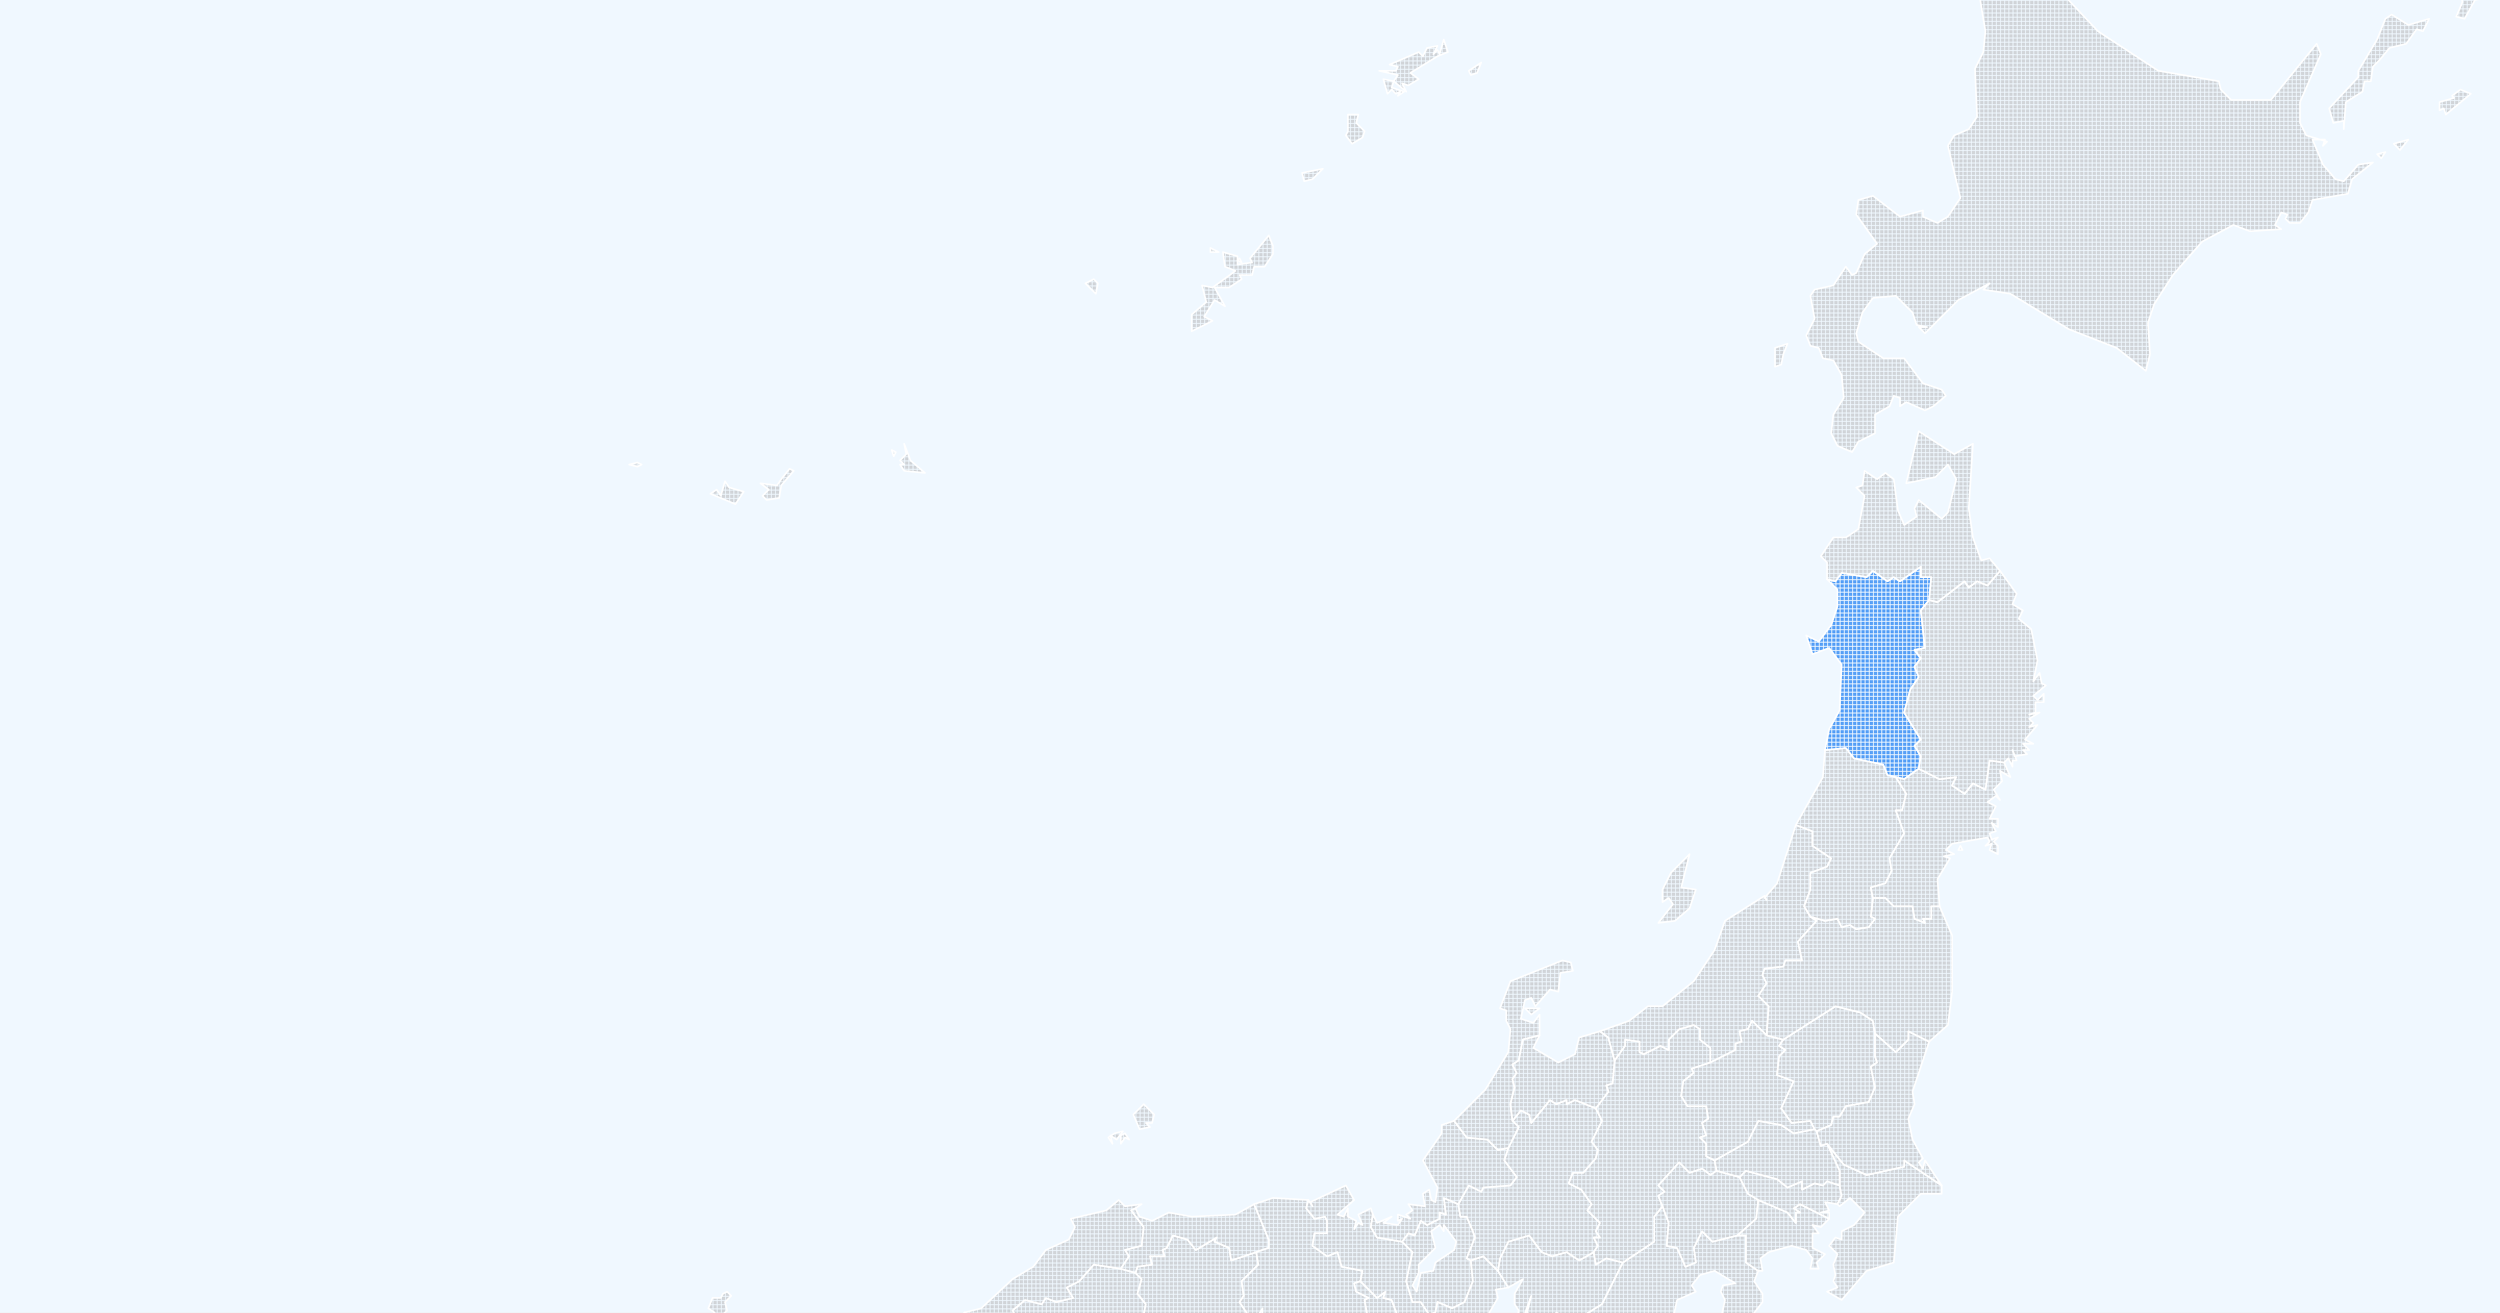
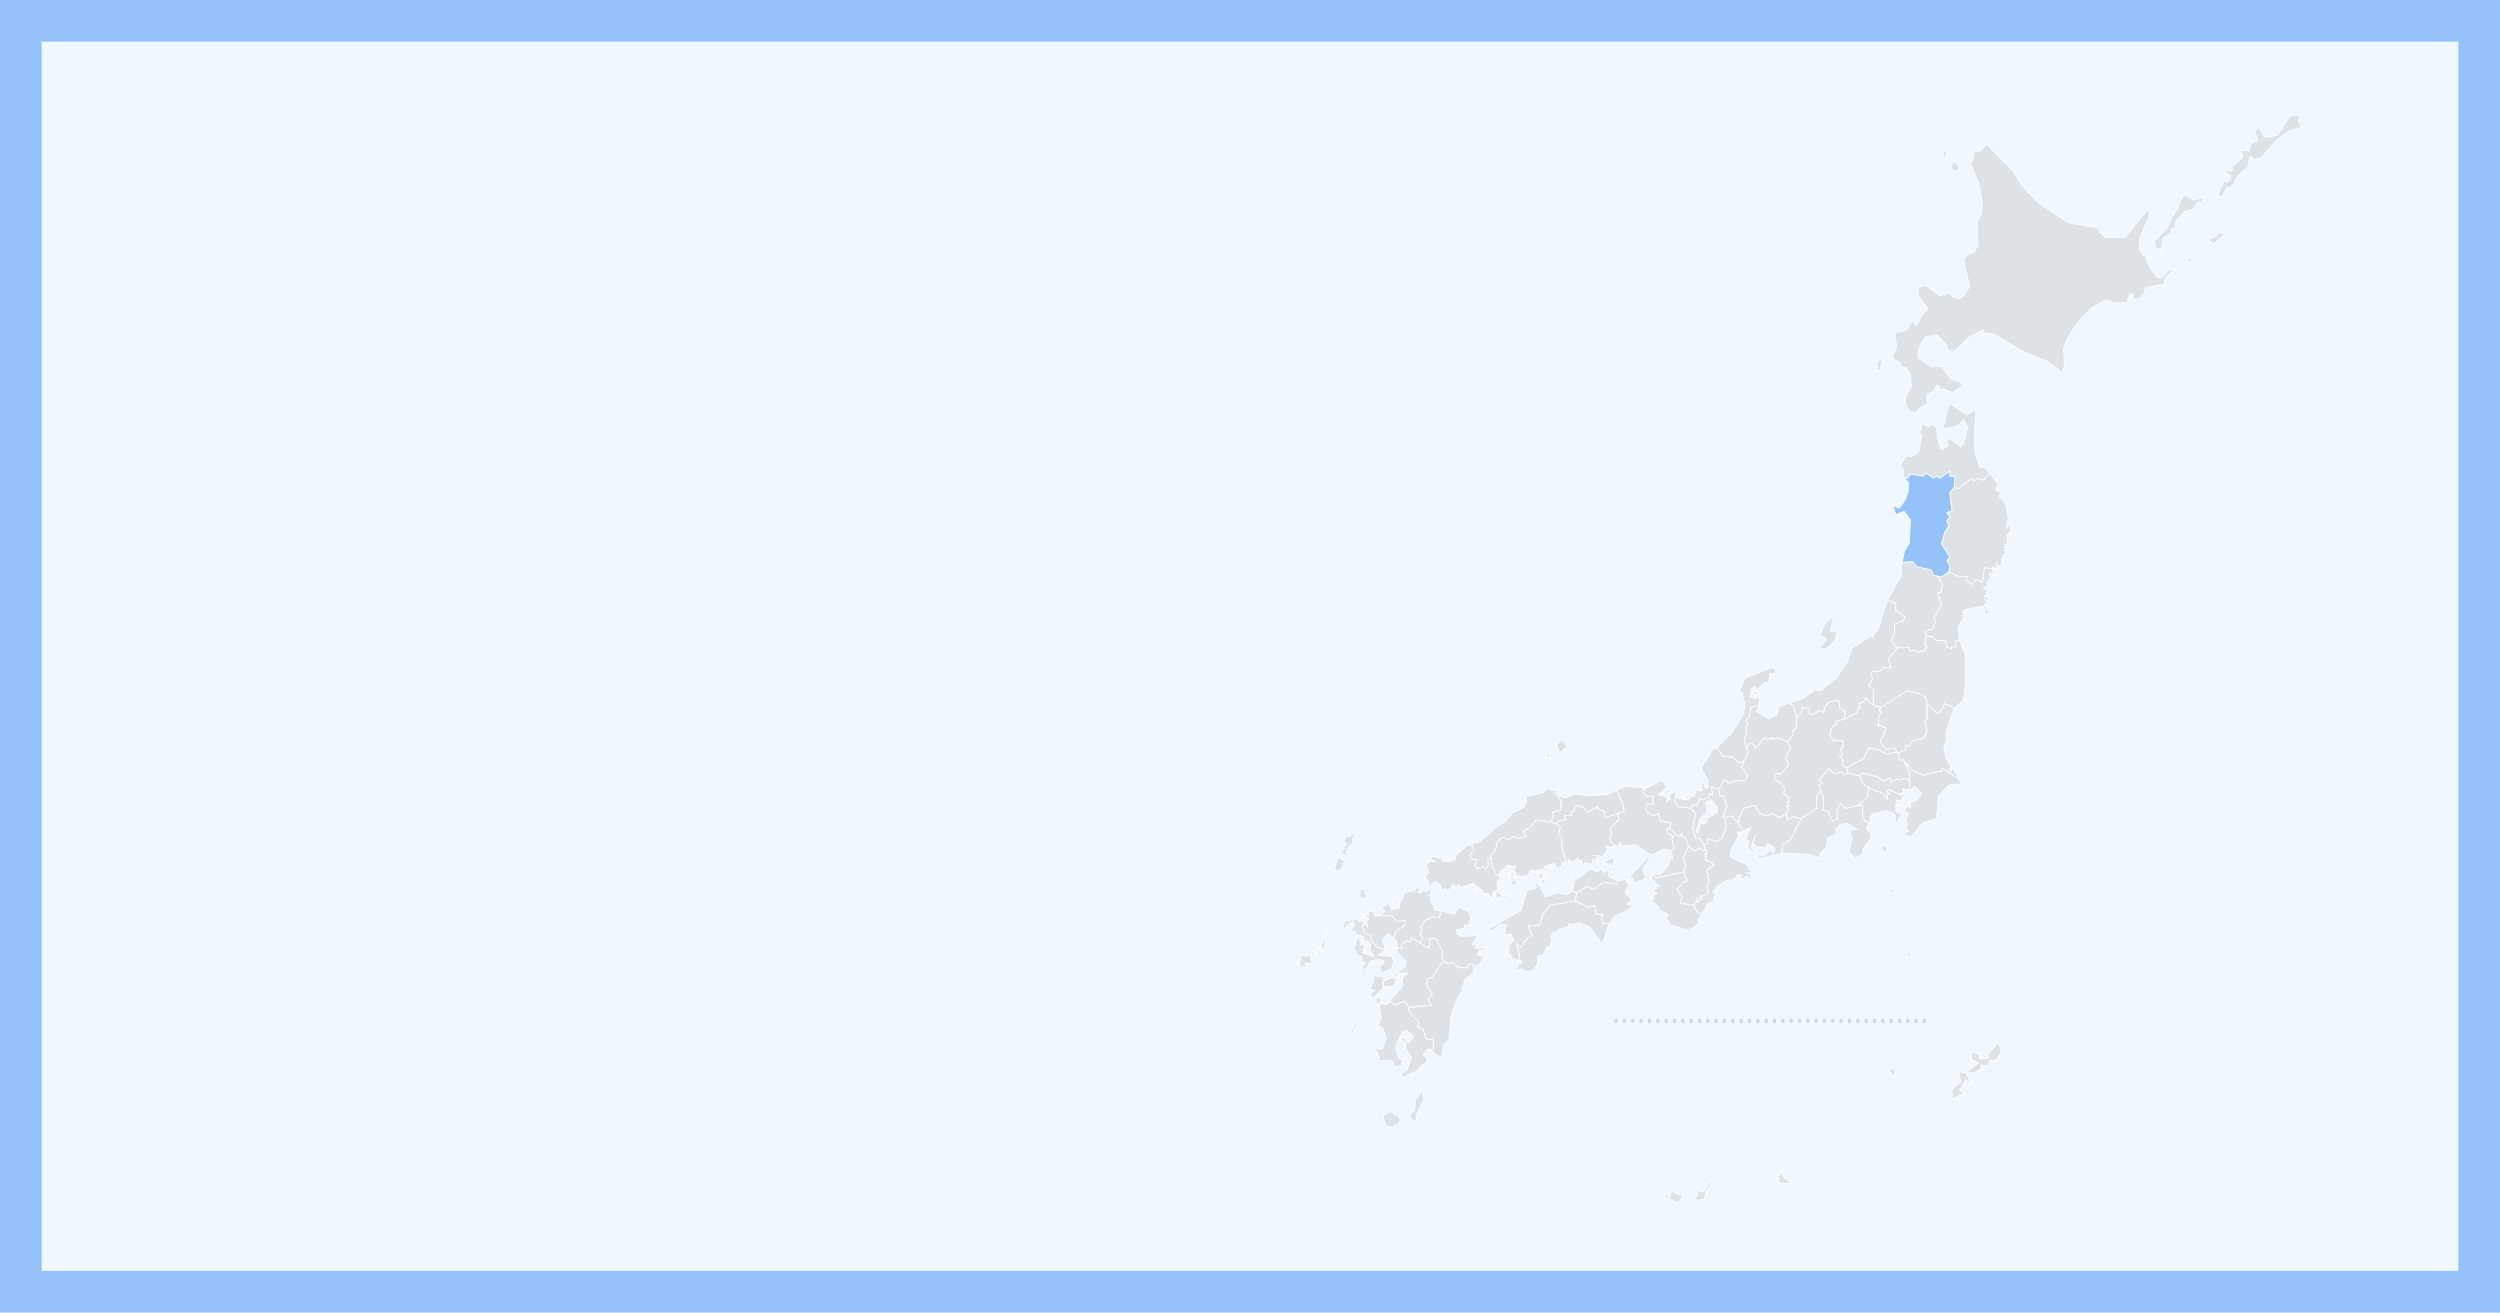
<svg xmlns="http://www.w3.org/2000/svg" viewBox="0 0 1200 630" width="1200" height="630">
  <rect width="1200" height="630" fill="#f0f8ff" />
  <defs>
    <pattern id="main" viewBox="0 0 5 5" x="0" y="0" width="5" height="5" patternUnits="userSpaceOnUse" patternTransform="scale(0.4)">
      <rect x="1" y="1" width="5" height="5" fill="rgba(56,141,245,0.8)" />
    </pattern>
  </defs>
  <defs>
    <pattern id="default" viewBox="0 0 5 5" x="0" y="0" width="5" height="5" patternUnits="userSpaceOnUse" patternTransform="scale(0.4)">
      <rect x="1" y="1" width="5" height="5" fill="rgba(202,205,209,0.8)" />
    </pattern>
  </defs>
-   <g transform="translate(250, -80) scale(1.0)">
+   <g transform="translate(600, 50) scale(0.5)">
    <g class="prefectures">
-       <g class="okinawa kyusyu-okinawa prefecture" data-code="47" stroke-linejoin="round" fill="url(#default)" fill-rule="nonzero" stroke="#ffffff" stroke-width="0.8" transform="translate(52, 193)">
+       <g class="okinawa kyusyu-okinawa prefecture" data-code="47" stroke-linejoin="round" fill="rgba(202,205,209,0.5)" fill-rule="nonzero" stroke="#ffffff" stroke-width="0.8" transform="translate(350, 900)  scale(1.2)">
        <polygon points="4 109 6 110 4 111 0 110" />
        <polygon points="48 121 55 123 51 129 39 124 42 122 44 125 46 118" />
        <polygon points="132 113 130 110 132 110 130 108 133 105 132 100 135 108 142 114" />
        <polygon points="225 23 224 28 219 23 223 21" />
        <polygon points="73 117 77 112 79 113 73 120 72 126 66 127 64 125 67 122 63 119 71 120" />
        <polygon points="287 20 291 17 286 15 285 8 292 10 292 14 299 13 298 11 307 0 309 5 309 9 305 15 300 15 299 19 293 19 294 21 288 25 281 25 286 34 281 31 276 39 280 41 270 46 270 38 277 32 275 24 280 25" />
        <polygon points="127 106 126 103 128 104" />
        <polygon points="279 8 279 6 283 8" />
        <polygon points="293 11 294 13 292 12" />
      </g>
-       <g class="kagoshima kyusyu kyusyu-okinawa prefecture" data-code="46" stroke-linejoin="round" fill="url(#default)" fill-rule="nonzero" stroke="#ffffff" stroke-width="0.8" transform="translate(96, 17)">
+       <g class="kagoshima kyusyu kyusyu-okinawa prefecture" data-code="46" stroke-linejoin="round" fill="rgba(202,205,209,0.5)" fill-rule="nonzero" stroke="#ffffff" stroke-width="0.8" transform="translate(96, 17)">
        <polygon points="23 949 26 951 23 952" />
        <polygon points="33 960 32 954 39 950 48 956 47 961 41 965 35 964" />
        <polygon points="64 953 64 958 59 959 58 952 62 949 63 939 70 929 71 938" />
        <polygon points="38 844 43 848 52 844 57 850 56 852 61 859 66 864 65 869 70 871 73 880 80 881 80 888 78 891 75 890 70 896 75 899 73 903 76 902 69 905 66 910 50 918 50 913 55 910 59 898 53 889 54 884 48 881 53 879 54 883 57 884 61 878 54 872 50 874 44 887 46 898 51 901 49 906 43 907 40 901 27 901 28 897 25 896 27 894 22 890 31 890 35 880 32 871 27 867 30 860 28 848 31 846 35 848" />
        <polygon points="31 837 34 836 33 838" />
        <polygon points="27 848 24 842 29 840 30 844" />
        <polygon points="4 868 6 865 7 867 2 875 0 874" />
-         <polygon points="12 864 9 861 14 861" />
-         <polygon points="284 149 280 150 279 146 289 144" />
-         <polygon points="301 126 301 118 306 118 305 122 309 126 308 129 303 132 300 128" />
-         <polygon points="363 98 360 99 359 97 365 93" />
-         <polygon points="344 90 331 98 335 101 330 104 327 103 329 107 323 102 325 99 316 97 324 97 325 95 321 94 335 88 337 90 339 86 344 85 342 89 344 87 345 89 347 82 349 88" />
-         <polygon points="324 108 322 106 320 108 318 101 323 102 322 105 328 107 325 109 326 107" />
-         <polygon points="355 12 352 16 352 13" />
-         <polygon points="361 1 363 0 365 4" />
      </g>
-       <g class="miyazaki kyusyu kyusyu-okinawa prefecture" data-code="45" stroke-linejoin="round" fill="url(#default)" fill-rule="nonzero" stroke="#ffffff" stroke-width="0.8" transform="translate(152, 824)">
+       <g class="miyazaki kyusyu kyusyu-okinawa prefecture" data-code="45" stroke-linejoin="round" fill="rgba(202,205,209,0.5)" fill-rule="nonzero" stroke="#ffffff" stroke-width="0.8" transform="translate(152, 824)">
        <polygon points="36 0 38 1 43 0 48 5 56 5 59 1 63 2 63 7 65 7 54 17 53 21 56 22 52 23 51 25 53 26 47 34 41 51 39 74 34 79 32 91 27 89 22 84 24 81 24 74 17 73 14 64 9 62 10 57 5 52 0 45 1 43 22 41 19 35 23 30 18 23 18 16 23 14 32 0" />
      </g>
-       <g class="oita kyusyu kyusyu-okinawa prefecture" data-code="44" stroke-linejoin="round" fill="url(#default)" fill-rule="nonzero" stroke="#ffffff" stroke-width="0.8" transform="translate(163, 771)">
+       <g class="oita kyusyu kyusyu-okinawa prefecture" data-code="44" stroke-linejoin="round" fill="rgba(202,205,209,0.5)" fill-rule="nonzero" stroke="#ffffff" stroke-width="0.8" transform="translate(163, 771)">
        <polygon points="0 34 3 29 0 26 2 24 1 19 5 13 12 9 19 10 20 3 33 7 38 0 47 4 49 10 46 18 43 17 43 20 35 22 36 26 40 28 56 27 50 36 56 36 53 38 56 40 61 38 62 41 57 41 55 45 65 49 59 49 61 51 57 54 60 55 54 56 54 60 52 60 52 55 48 54 45 58 37 58 32 53 27 54 25 53 21 49 22 43 15 30 9 30 10 36 8 39" />
      </g>
-       <g class="kumamoto kyusyu kyusyu-okinawa prefecture" data-code="43" stroke-linejoin="round" fill="url(#default)" fill-rule="nonzero" stroke="#ffffff" stroke-width="0.8" transform="translate(115, 800)">
+       <g class="kumamoto kyusyu kyusyu-okinawa prefecture" data-code="43" stroke-linejoin="round" fill="rgba(202,205,209,0.5)" fill-rule="nonzero" stroke="#ffffff" stroke-width="0.8" transform="translate(115, 800)">
        <path d="M8,37 L13,38 L13,48 L5,57 L1,58 L1,52 L5,51 L0,50 L4,40 L3,37 L8,37 Z M20,47 L14,47 L12,43 L19,39 L26,39 L23,47 L20,47 Z M24,34 L26,34 L26,38 L23,38 L24,34 Z M38,67 L33,61 L24,65 L19,61 L32,46 L30,40 L32,41 L31,39 L37,34 L26,34 L34,28 L35,23 L27,15 L26,10 L31,10 L30,7 L35,3 L39,4 L40,0 L48,5 L56,10 L58,7 L57,1 L63,1 L70,14 L69,20 L73,24 L69,24 L60,38 L55,40 L55,47 L60,54 L56,59 L59,65 L38,67 Z" />
      </g>
-       <g class="nagasaki kyusyu kyusyu-okinawa prefecture" data-code="42" stroke-linejoin="round" fill="url(#default)" fill-rule="nonzero" stroke="#ffffff" stroke-width="0.8" transform="translate(44, 700)">
+       <g class="nagasaki kyusyu kyusyu-okinawa prefecture" data-code="42" stroke-linejoin="round" fill="rgba(202,205,209,0.5)" fill-rule="nonzero" stroke="#ffffff" stroke-width="0.8" transform="translate(44, 700)">
        <path d="M53,1 L55,0 L57,2 L54,5 L55,9 L49,15 L48,19 L51,18 L49,22 L51,21 L48,25 L48,20 L46,22 L46,19 L45,22 L42,20 L44,20 L45,15 L47,15 L45,14 L49,10 L46,8 L48,3 L52,3 L53,1 Z M46,29 L43,35 L37,36 L40,22 L41,24 L45,25 L44,22 L45,26 L48,25 L46,29 Z M67,59 L68,61 L64,63 L60,59 L62,59 L61,56 L64,53 L67,55 L66,57 L68,58 L67,59 Z M28,110 L25,115 L26,110 L23,107 L26,106 L26,102 L28,102 L30,94 L28,105 L33,106 L30,108 L28,106 L28,110 Z M24,112 L21,111 L21,109 L23,111 L22,108 L24,112 Z M19,113 L20,110 L19,116 L16,111 L19,113 Z M6,118 L9,117 L10,119 L12,115 L16,125 L9,124 L9,129 L0,126 L1,124 L3,126 L4,125 L2,125 L5,122 L4,116 L6,118 Z M65,80 L62,81 L64,78 L65,80 Z M67,82 L70,84 L67,86 L67,82 Z M29,88 L31,85 L33,87 L29,88 Z M54,76 L51,77 L55,74 L54,76 Z M66,86 L64,89 L66,96 L73,98 L72,102 L78,109 L86,112 L79,117 L92,118 L94,123 L92,130 L82,134 L80,128 L85,124 L84,122 L79,121 L71,123 L68,129 L60,134 L64,129 L63,126 L65,127 L67,123 L64,125 L63,118 L59,117 L56,111 L59,100 L63,104 L62,108 L63,106 L66,108 L64,115 L75,118 L71,112 L72,107 L69,103 L66,105 L65,99 L62,99 L62,97 L58,100 L60,98 L57,96 L57,93 L57,95 L53,93 L57,87 L54,86 L55,83 L60,82 L60,85 L65,84 L66,86 Z M49,88 L48,92 L42,94 L47,91 L45,89 L48,84 L52,84 L54,81 L55,84 L49,88 Z M15,115 L15,113 L18,116 L15,118 L15,115 Z M64,101 L63,104 L62,101 L64,98 L64,101 Z" />
      </g>
-       <g class="saga kyusyu kyusyu-okinawa prefecture" data-code="41" stroke-linejoin="round" fill="url(#default)" fill-rule="nonzero" stroke="#ffffff" stroke-width="0.8" transform="translate(108, 773)">
+       <g class="saga kyusyu kyusyu-okinawa prefecture" data-code="41" stroke-linejoin="round" fill="rgba(202,205,209,0.5)" fill-rule="nonzero" stroke="#ffffff" stroke-width="0.8" transform="translate(108, 773)">
        <polygon points="15 6 28 6 34 12 41 10 40 16 32 21 30 28 25 23 19 29 22 39 14 36 8 29 9 25 2 23 0 16 2 13 5 17 4 13 6 9 2 6 3 4 6 6 6 0 7 2 11 2 12 7" />
      </g>
-       <g class="fukuoka kyusyu kyusyu-okinawa prefecture" data-code="40" stroke-linejoin="round" fill="url(#default)" fill-rule="nonzero" stroke="#ffffff" stroke-width="0.8" transform="translate(123, 752)">
+       <g class="fukuoka kyusyu kyusyu-okinawa prefecture" data-code="40" stroke-linejoin="round" fill="rgba(202,205,209,0.5)" fill-rule="nonzero" stroke="#ffffff" stroke-width="0.8" transform="translate(123, 752)">
        <polygon points="40 53 32 48 31 52 27 51 22 55 23 58 18 58 18 52 15 49 17 42 25 37 26 31 19 33 13 27 0 27 7 23 3 20 10 15 13 21 20 20 21 15 17 17 14 14 19 15 23 12 25 5 35 3 36 0 42 1 38 5 41 5 43 2 46 4 53 0 49 8 52 10 50 11 55 22 60 22 59 29 52 28 45 32 41 38 42 43 40 45 43 48" />
      </g>
-       <g class="kochi shikoku prefecture" data-code="39" stroke-linejoin="round" fill="url(#default)" fill-rule="nonzero" stroke="#ffffff" stroke-width="0.8" transform="translate(251, 765)">
+       <g class="kochi shikoku prefecture" data-code="39" stroke-linejoin="round" fill="rgba(202,205,209,0.5)" fill-rule="nonzero" stroke="#ffffff" stroke-width="0.8" transform="translate(251, 765)">
        <path d="M61,0 L74,6 L80,4 L81,12 L88,13 L86,17 L88,21 L94,22 L87,41 L75,25 L65,21 L55,23 L55,21 L56,24 L44,28 L50,28 L44,29 L42,32 L41,29 L38,33 L39,38 L37,44 L34,44 L30,52 L25,53 L25,61 L22,64 L25,70 L21,66 L14,68 L9,65 L5,67 L6,61 L10,60 L9,57 L6,57 L8,54 L5,41 L9,44 L15,36 L20,33 L16,24 L27,23 L30,13 L37,4 L61,0 Z M1,69 L0,70 L0,67 L1,69 Z" />
      </g>
-       <g class="ehime sikoku prefecture" data-code="38" stroke-linejoin="round" fill="url(#default)" fill-rule="nonzero" stroke="#ffffff" stroke-width="0.8" transform="translate(225, 737)">
+       <g class="ehime sikoku prefecture" data-code="38" stroke-linejoin="round" fill="rgba(202,205,209,0.5)" fill-rule="nonzero" stroke="#ffffff" stroke-width="0.8" transform="translate(225, 737)">
        <path d="M34,21 L31,20 L35,17 L34,21 Z M55,6 L51,6 L55,0 L57,3 L55,6 Z M60,5 L61,5 L60,7 L57,6 L60,5 Z M58,10 L54,12 L55,7 L60,8 L58,10 Z M32,85 L25,83 L25,86 L23,86 L24,81 L27,82 L21,76 L24,76 L22,72 L25,72 L22,71 L23,69 L20,67 L24,70 L28,66 L28,63 L24,63 L27,60 L19,60 L21,57 L19,56 L22,51 L16,50 L8,56 L0,57 L35,37 L41,18 L50,15 L48,11 L51,10 L59,24 L70,20 L80,22 L84,18 L89,20 L87,28 L63,32 L56,41 L53,51 L42,52 L46,61 L41,64 L35,72 L31,69 L34,82 L32,85 Z" />
      </g>
-       <g class="kagawa shikoku prefecture" data-code="37" stroke-linejoin="round" fill="url(#default)" fill-rule="nonzero" stroke="#ffffff" stroke-width="0.8" transform="translate(308, 724)">
+       <g class="kagawa shikoku prefecture" data-code="37" stroke-linejoin="round" fill="rgba(202,205,209,0.5)" fill-rule="nonzero" stroke="#ffffff" stroke-width="0.8" transform="translate(308, 724)">
        <path d="M6,33 L1,31 L4,21 L0,17 L6,20 L19,10 L26,13 L30,9 L31,14 L34,11 L37,14 L36,17 L45,22 L44,25 L31,23 L22,30 L15,27 L6,33 Z M27,5 L25,4 L29,4 L27,5 Z M40,0 L42,0 L40,8 L38,7 L38,5 L35,9 L35,5 L31,3 L40,0 Z" />
      </g>
-       <g class="tokushima shikoku prefecture" data-code="36" stroke-linejoin="round" fill="url(#default)" fill-rule="nonzero" stroke="#ffffff" stroke-width="0.8" transform="translate(312, 744)">
+       <g class="tokushima shikoku prefecture" data-code="36" stroke-linejoin="round" fill="rgba(202,205,209,0.5)" fill-rule="nonzero" stroke="#ffffff" stroke-width="0.8" transform="translate(312, 744)">
        <path d="M50,2 L52,0 L51,4 L50,2 Z M41,2 L49,0 L49,3 L52,4 L48,13 L55,20 L50,24 L57,26 L38,36 L33,43 L27,42 L25,38 L27,34 L20,33 L19,25 L13,27 L0,21 L2,13 L11,7 L18,10 L27,3 L40,5 L41,2 Z" />
      </g>
-       <g class="yamaguchi chugoku prefecture" data-code="35" stroke-linejoin="round" fill="url(#default)" fill-rule="nonzero" stroke="#ffffff" stroke-width="0.8" transform="translate(168, 710)">
+       <g class="yamaguchi chugoku prefecture" data-code="35" stroke-linejoin="round" fill="rgba(202,205,209,0.5)" fill-rule="nonzero" stroke="#ffffff" stroke-width="0.8" transform="translate(168, 710)">
        <path d="M45,0 L47,6 L43,11 L45,15 L50,15 L48,20 L50,24 L56,22 L58,24 L61,20 L60,16 L64,14 L64,21 L66,23 L67,29 L72,31 L72,36 L69,36 L70,44 L65,46 L65,54 L61,48 L57,48 L52,42 L47,44 L50,41 L46,38 L35,42 L32,39 L30,42 L29,40 L27,42 L27,38 L25,43 L21,45 L19,43 L16,45 L15,40 L9,36 L3,43 L3,36 L0,32 L4,27 L1,21 L4,17 L10,17 L5,15 L7,12 L16,14 L17,17 L24,17 L30,15 L29,12 L41,1 L43,2 L45,0 Z M64,54 L59,56 L62,52 L64,54 Z M75,50 L83,48 L78,50 L77,53 L73,50 L69,53 L67,48 L70,46 L75,50 Z M18,15 L18,13 L22,14 L18,15 Z M51,46 L48,46 L51,43 L51,46 Z" />
      </g>
-       <g class="hiroshima chugoku prefecture" data-code="34" stroke-linejoin="round" fill="url(#default)" fill-rule="nonzero" stroke="#ffffff" stroke-width="0.8" transform="translate(230, 687)">
+       <g class="hiroshima chugoku prefecture" data-code="34" stroke-linejoin="round" fill="rgba(202,205,209,0.5)" fill-rule="nonzero" stroke="#ffffff" stroke-width="0.8" transform="translate(230, 687)">
        <path d="M73,40 L72,42 L69,40 L72,43 L70,42 L68,47 L63,45 L63,42 L54,44 L51,48 L39,49 L37,53 L30,55 L28,53 L25,56 L26,53 L23,47 L25,45 L17,44 L9,51 L10,54 L5,52 L4,46 L2,44 L2,37 L0,35 L5,30 L7,24 L6,22 L12,17 L20,19 L22,16 L27,18 L35,16 L32,11 L38,8 L45,0 L58,2 L65,4 L68,7 L66,14 L70,19 L69,24 L73,40 Z M45,53 L43,56 L41,53 L46,51 L45,53 Z M21,54 L20,50 L23,51 L22,59 L19,59 L21,56 L17,51 L21,54 Z M15,48 L16,50 L12,52 L15,48 Z M35,57 L33,56 L36,56 L35,57 Z M24,58 L26,58 L25,61 L28,61 L26,63 L20,62 L23,56 L26,56 L24,58 Z M59,49 L59,52 L56,49 L59,49 Z M57,50 L53,52 L54,50 L57,50 Z M60,44 L62,45 L59,47 L60,44 Z" />
      </g>
-       <g class="okayama chugoku prefecture" data-code="33" stroke-linejoin="round" fill="url(#default)" fill-rule="nonzero" stroke="#ffffff" stroke-width="0.8" transform="translate(295, 673)">
+       <g class="okayama chugoku prefecture" data-code="33" stroke-linejoin="round" fill="rgba(202,205,209,0.5)" fill-rule="nonzero" stroke="#ffffff" stroke-width="0.8" transform="translate(295, 673)">
        <polygon points="58 8 59 14 51 22 52 29 50 32 54 38 53 41 46 39 49 42 43 49 34 48 39 49 36 53 34 52 33 57 27 55 25 58 23 52 23 55 19 51 15 55 10 52 12 56 8 54 4 38 5 33 1 28 3 21 0 18 1 15 8 14 7 10 14 10 13 7 15 6 18 0 25 2 29 7 39 1 38 3 45 6 46 12" />
      </g>
-       <g class="shimane chugoku prefecture" data-code="32" stroke-linejoin="round" fill="url(#default)" fill-rule="nonzero" stroke="#ffffff" stroke-width="0.8" transform="translate(211, 610)">
+       <g class="shimane chugoku prefecture" data-code="32" stroke-linejoin="round" fill="rgba(202,205,209,0.5)" fill-rule="nonzero" stroke="#ffffff" stroke-width="0.8" transform="translate(211, 610)">
        <path d="M74,14 L78,13 L75,17 L72,15 L73,19 L71,16 L74,14 Z M79,16 L77,19 L77,15 L79,14 L81,17 L79,16 Z M83,5 L88,0 L93,5 L92,9 L89,9 L91,11 L86,12 L83,5 Z M2,100 L10,98 L25,84 L35,78 L41,70 L52,65 L55,59 L53,55 L70,51 L76,46 L79,49 L87,48 L84,50 L82,51 L88,59 L87,68 L79,70 L81,73 L77,79 L64,77 L57,85 L51,88 L54,93 L46,95 L41,93 L39,96 L31,94 L25,99 L26,101 L24,107 L19,112 L21,114 L17,116 L18,120 L15,124 L13,122 L7,124 L5,120 L7,115 L2,115 L0,111 L4,106 L2,100 Z" />
      </g>
-       <g class="tottori chugoku prefecture" data-code="31" stroke-linejoin="round" fill="url(#default)" fill-rule="nonzero" stroke="#ffffff" stroke-width="0.8" transform="translate(288, 658)">
+       <g class="tottori chugoku prefecture" data-code="31" stroke-linejoin="round" fill="rgba(202,205,209,0.5)" fill-rule="nonzero" stroke="#ffffff" stroke-width="0.8" transform="translate(288, 658)">
        <polygon points="7 33 0 31 4 25 2 22 10 20 11 11 5 3 7 2 9 6 15 8 23 4 34 6 55 5 64 0 71 17 71 21 65 23 53 27 52 21 45 18 46 16 36 22 32 17 25 15 22 21 20 22 21 25 14 25 15 29 8 30" />
      </g>
-       <g class="wakayama kinki prefecture" data-code="30" stroke-linejoin="round" fill="url(#default)" fill-rule="nonzero" stroke="#ffffff" stroke-width="0.8" transform="translate(385, 737)">
+       <g class="wakayama kinki prefecture" data-code="30" stroke-linejoin="round" fill="rgba(202,205,209,0.5)" fill-rule="nonzero" stroke="#ffffff" stroke-width="0.8" transform="translate(385, 737)">
        <path d="M41,32 L44,38 L49,41 L45,46 L46,50 L38,55 L37,59 L35,59 L36,56 L19,51 L14,44 L17,41 L9,37 L4,30 L0,30 L3,25 L0,24 L6,21 L1,18 L5,16 L4,14 L8,14 L0,6 L2,3 L5,6 L31,0 L35,9 L31,10 L25,17 L30,24 L28,30 L41,32 Z M49,23 L49,26 L44,29 L44,26 L49,23 Z" />
      </g>
-       <g class="nara kinki prefecture" data-code="29" stroke-linejoin="round" fill="url(#default)" fill-rule="nonzero" stroke="#ffffff" stroke-width="0.8" transform="translate(410, 712)">
+       <g class="nara kinki prefecture" data-code="29" stroke-linejoin="round" fill="rgba(202,205,209,0.5)" fill-rule="nonzero" stroke="#ffffff" stroke-width="0.8" transform="translate(410, 712)">
        <polygon points="24 48 19 51 19 54 17 54 17 57 16 57 3 55 5 49 0 42 6 35 10 34 6 25 8 20 6 11 11 0 17 5 21 2 25 5 27 3 29 7 26 8 28 9 27 13 36 18 28 24 31 29 29 30 31 33 29 37 30 44 29 47" />
      </g>
-       <g class="hyogo kinki prefecture" data-code="28" stroke-linejoin="round" fill="url(#default)" fill-rule="nonzero" stroke="#ffffff" stroke-width="0.8" transform="translate(345, 655)">
+       <g class="hyogo kinki prefecture" data-code="28" stroke-linejoin="round" fill="rgba(202,205,209,0.5)" fill-rule="nonzero" stroke="#ffffff" stroke-width="0.8" transform="translate(345, 655)">
        <path d="M31,90 L23,93 L23,88 L20,89 L20,86 L38,67 L39,69 L32,79 L35,88 L31,90 Z M3,59 L4,56 L0,50 L2,47 L1,40 L9,32 L8,26 L14,24 L14,20 L7,3 L16,0 L33,1 L32,5 L36,10 L41,9 L42,11 L42,17 L36,17 L35,23 L42,28 L47,26 L49,33 L59,35 L58,40 L55,41 L56,45 L62,48 L60,49 L62,60 L59,62 L53,60 L40,66 L25,56 L11,57 L11,53 L8,58 L5,56 L3,59 Z" />
      </g>
-       <g class="osaka kinki prefecture" data-code="27" stroke-linejoin="round" fill="url(#default)" fill-rule="nonzero" stroke="#ffffff" stroke-width="0.8" transform="translate(387, 695)">
+       <g class="osaka kinki prefecture" data-code="27" stroke-linejoin="round" fill="rgba(202,205,209,0.5)" fill-rule="nonzero" stroke="#ffffff" stroke-width="0.8" transform="translate(387, 695)">
        <polygon points="16 0 24 8 28 5 27 8 31 9 34 17 29 28 31 37 29 42 3 48 0 45 7 44 14 37 17 28 19 30 17 22 20 20 18 9 20 8 14 5 13 1" />
      </g>
-       <g class="kyoto kinki prefecture" data-code="26" stroke-linejoin="round" fill="url(#default)" fill-rule="nonzero" stroke="#ffffff" stroke-width="0.8" transform="translate(377, 649)">
+       <g class="kyoto kinki prefecture" data-code="26" stroke-linejoin="round" fill="rgba(202,205,209,0.5)" fill-rule="nonzero" stroke="#ffffff" stroke-width="0.8" transform="translate(377, 649)">
        <polygon points="44 63 41 55 37 54 38 51 34 54 26 46 27 41 17 39 15 32 10 34 3 29 4 23 10 23 10 17 9 15 4 16 0 11 1 7 3 10 2 8 19 0 23 7 15 14 18 15 20 11 20 15 24 17 23 21 25 18 27 19 25 14 31 11 32 14 31 20 34 25 46 27 51 32 48 46 51 56 55 56 59 62 60 66 58 68 54 65 50 68" />
      </g>
-       <g class="shiga kinki prefecture" data-code="25" stroke-linejoin="round" fill="url(#default)" fill-rule="nonzero" stroke="#ffffff" stroke-width="0.8" transform="translate(423, 655)">
+       <g class="shiga kinki prefecture" data-code="25" stroke-linejoin="round" fill="rgba(202,205,209,0.5)" fill-rule="nonzero" stroke="#ffffff" stroke-width="0.8" transform="translate(423, 655)">
        <path d="M20,0 L27,3 L28,9 L31,9 L34,16 L35,19 L31,29 L33,30 L34,40 L30,50 L24,53 L17,50 L16,55 L13,56 L9,50 L5,50 L2,40 L5,26 L0,21 L3,17 L6,18 L9,11 L12,13 L18,10 L18,7 L21,8 L20,0 Z M20,13 L20,16 L18,13 L14,16 L16,24 L8,32 L8,36 L5,42 L7,45 L9,36 L15,35 L16,31 L25,25 L26,21 L20,13 Z" />
      </g>
-       <g class="mie kinki prefecture" data-code="24" stroke-linejoin="round" fill="url(#default)" fill-rule="nonzero" stroke="#ffffff" stroke-width="0.8" transform="translate(426, 683)">
+       <g class="mie kinki prefecture" data-code="24" stroke-linejoin="round" fill="rgba(202,205,209,0.5)" fill-rule="nonzero" stroke="#ffffff" stroke-width="0.8" transform="translate(426, 683)">
        <polygon points="8 95 3 92 0 86 1 86 1 83 3 83 8 80 8 77 13 76 14 73 13 66 15 62 13 59 15 58 12 53 20 47 11 42 12 38 10 37 13 36 11 32 10 28 13 27 14 22 21 25 27 22 31 12 30 2 36 0 43 7 48 15 42 16 43 20 36 32 35 40 51 47 53 52 56 51 55 55 50 55 55 56 55 61 51 62 53 60 50 58 49 60 43 61 46 57 42 57 39 62 39 60 36 63 34 61 34 64 32 62 25 66 22 68 23 73 21 72 22 70 18 73 22 77 20 77 22 80 19 78 20 81 13 85" />
      </g>
-       <g class="aichi chubu prefecture" data-code="23" stroke-linejoin="round" fill="url(#default)" fill-rule="nonzero" stroke="#ffffff" stroke-width="0.8" transform="translate(469, 673)">
+       <g class="aichi chubu prefecture" data-code="23" stroke-linejoin="round" fill="rgba(202,205,209,0.5)" fill-rule="nonzero" stroke="#ffffff" stroke-width="0.8" transform="translate(469, 673)">
        <polygon points="42 46 18 52 20 47 23 49 31 43 33 46 35 43 34 40 28 37 26 41 18 40 14 37 16 29 12 40 16 45 13 45 9 41 10 36 8 33 8 28 12 21 5 25 0 17 1 11 5 3 15 0 21 8 26 10 33 8 39 12 46 8 47 14 52 11 60 13 50 33 42 38" />
      </g>
-       <g class="shizuoka chubu prefecture" data-code="22" stroke-linejoin="round" fill="url(#default)" fill-rule="nonzero" stroke="#ffffff" stroke-width="0.8" transform="translate(511, 659)">
+       <g class="shizuoka chubu prefecture" data-code="22" stroke-linejoin="round" fill="rgba(202,205,209,0.5)" fill-rule="nonzero" stroke="#ffffff" stroke-width="0.8" transform="translate(511, 659)">
        <polygon points="73 14 77 14 77 27 83 31 81 36 85 42 85 46 78 55 77 61 70 65 64 59 67 45 65 41 66 38 72 37 62 31 55 33 51 38 53 41 44 45 42 54 36 61 38 65 25 61 0 60 0 52 8 47 18 27 33 17 33 5 37 0 40 8 39 19 44 20 48 29 53 27 52 20 56 12 61 17" />
      </g>
-       <g class="gifu chubu prefecture" data-code="21" stroke-linejoin="round" fill="url(#default)" fill-rule="nonzero" stroke="#ffffff" stroke-width="0.8" transform="translate(450, 608)">
+       <g class="gifu chubu prefecture" data-code="21" stroke-linejoin="round" fill="rgba(202,205,209,0.5)" fill-rule="nonzero" stroke="#ffffff" stroke-width="0.8" transform="translate(450, 608)">
        <polygon points="66 4 69 10 64 20 67 24 66 28 60 35 55 35 53 40 59 43 64 50 62 53 68 59 66 63 68 66 65 66 67 70 65 73 58 77 52 73 45 75 40 73 34 65 24 68 20 76 19 82 12 75 6 77 4 76 8 66 7 63 4 56 1 56 0 50 5 41 11 44 12 42 25 41 28 37 22 29 24 23 29 13 26 10 30 5 34 7 35 11 44 0 47 2 52 0 52 2 56 0" />
      </g>
-       <g class="nagano chubu prefecture" data-code="20" stroke-linejoin="round" fill="url(#default)" fill-rule="nonzero" stroke="#ffffff" stroke-width="0.8" transform="translate(503, 572)">
+       <g class="nagano chubu prefecture" data-code="20" stroke-linejoin="round" fill="rgba(202,205,209,0.5)" fill-rule="nonzero" stroke="#ffffff" stroke-width="0.8" transform="translate(503, 572)">
        <polygon points="68 18 59 21 60 23 55 27 54 34 57 39 66 39 67 45 64 47 66 53 63 54 66 57 66 63 70 65 71 70 68 72 64 69 58 71 53 66 43 77 46 80 43 82 45 87 41 92 41 104 26 114 18 112 13 115 12 109 14 106 12 102 15 102 13 99 15 95 9 89 11 86 6 79 0 76 2 71 7 71 13 64 14 60 11 56 16 46 13 40 19 32 18 29 21 28 22 17 27 10 27 7 34 8 34 13 36 14 44 10 48 12 48 7 53 2 60 0 63 2 63 7 68 11" />
      </g>
-       <g class="yamanashi chubu prefecture" data-code="19" stroke-linejoin="round" fill="url(#default)" fill-rule="nonzero" stroke="#ffffff" stroke-width="0.8" transform="translate(546, 638)">
+       <g class="yamanashi chubu prefecture" data-code="19" stroke-linejoin="round" fill="rgba(202,205,209,0.5)" fill-rule="nonzero" stroke="#ffffff" stroke-width="0.8" transform="translate(546, 638)">
        <polygon points="2 21 0 16 3 14 0 11 10 0 15 5 21 3 25 6 28 4 39 7 43 15 48 18 47 27 38 35 26 38 21 33 17 41 18 48 13 50 9 41 4 40 5 29" />
      </g>
-       <g class="fukui chubu prefecture" data-code="18" stroke-linejoin="round" fill="url(#default)" fill-rule="nonzero" stroke="#ffffff" stroke-width="0.8" transform="translate(408, 618)">
+       <g class="fukui chubu prefecture" data-code="18" stroke-linejoin="round" fill="rgba(202,205,209,0.5)" fill-rule="nonzero" stroke="#ffffff" stroke-width="0.8" transform="translate(408, 618)">
        <polygon points="40 0 46 8 56 9 61 14 66 13 64 19 70 27 67 31 54 32 53 34 47 31 42 40 35 37 36 45 33 44 33 47 27 50 24 48 21 55 18 54 15 58 3 56 0 51 1 45 3 49 10 46 6 49 13 50 15 47 13 48 13 45 19 47 17 45 20 43 18 40 26 41 25 35 28 33 29 38 31 39 32 32 25 19 34 6 34 2" />
      </g>
-       <g class="ishikawa chubu prefecture" data-code="17" stroke-linejoin="round" fill="url(#default)" fill-rule="nonzero" stroke="#ffffff" stroke-width="0.8" transform="translate(448, 541)">
+       <g class="ishikawa chubu prefecture" data-code="17" stroke-linejoin="round" fill="rgba(202,205,209,0.5)" fill-rule="nonzero" stroke="#ffffff" stroke-width="0.8" transform="translate(448, 541)">
        <path d="M37,26 L34,23 L41,23 L37,26 Z M28,77 L31,80 L26,90 L21,91 L16,86 L6,85 L0,77 L15,62 L26,44 L27,33 L25,29 L25,24 L22,23 L27,10 L52,0 L56,1 L57,5 L51,6 L50,15 L46,14 L39,22 L37,18 L34,19 L32,28 L38,30 L41,26 L41,36 L33,38 L31,48 L28,50 L30,54 L28,57 L29,61 L27,69 L28,77 Z" />
      </g>
-       <g class="toyama chubu prefecture" data-code="16" stroke-linejoin="round" fill="url(#default)" fill-rule="nonzero" stroke="#ffffff" stroke-width="0.8" transform="translate(475, 575)">
+       <g class="toyama chubu prefecture" data-code="16" stroke-linejoin="round" fill="rgba(202,205,209,0.5)" fill-rule="nonzero" stroke="#ffffff" stroke-width="0.8" transform="translate(475, 575)">
        <polygon points="41 37 31 33 27 35 27 33 22 35 19 33 10 44 9 40 5 38 1 43 0 35 2 27 1 23 3 20 1 16 4 14 6 4 14 2 11 8 23 15 31 11 33 3 43 0 47 3 50 14 49 25 46 26 47 29" />
      </g>
-       <g class="niigata chubu prefecture" data-code="15" stroke-linejoin="round" fill="url(#default)" fill-rule="nonzero" stroke="#ffffff" stroke-width="0.8" transform="translate(518, 476)">
+       <g class="niigata chubu prefecture" data-code="15" stroke-linejoin="round" fill="rgba(202,205,209,0.5)" fill-rule="nonzero" stroke="#ffffff" stroke-width="0.8" transform="translate(518, 476)">
        <path d="M7,113 L4,102 L0,99 L14,94 L23,87 L30,87 L45,75 L55,60 L60,46 L79,34 L80,36 L79,35 L85,28 L94,0 L102,3 L102,10 L111,16 L109,20 L101,23 L101,31 L98,39 L101,44 L104,46 L95,56 L97,65 L89,65 L88,68 L79,69 L78,72 L80,76 L76,82 L81,87 L80,101 L73,94 L71,98 L67,99 L68,104 L65,105 L65,108 L53,114 L53,107 L48,103 L48,98 L45,96 L38,98 L33,103 L33,108 L29,106 L21,110 L19,109 L19,104 L12,103 L12,106 L7,113 Z M36,46 L28,47 L35,38 L33,35 L30,37 L30,31 L34,23 L43,14 L39,30 L46,31 L43,40 L36,46 Z" />
      </g>
-       <g class="kanagawa kanto prefecture" data-code="14" stroke-linejoin="round" fill="url(#default)" fill-rule="nonzero" stroke="#ffffff" stroke-width="0.8" transform="translate(584, 656)">
+       <g class="kanagawa kanto prefecture" data-code="14" stroke-linejoin="round" fill="rgba(202,205,209,0.5)" fill-rule="nonzero" stroke="#ffffff" stroke-width="0.8" transform="translate(584, 656)">
        <polygon points="10 0 24 6 28 11 28 6 30 6 27 4 30 2 44 9 40 13 36 12 39 16 36 16 36 23 42 26 38 30 39 33 35 33 36 28 33 24 26 22 15 25 11 28 12 34 10 34 4 30 4 17 0 17 9 9" />
      </g>
-       <g class="tokyo kanto prefecture" data-code="13" stroke-linejoin="round" fill="url(#default)" fill-rule="nonzero" stroke="#ffffff" stroke-width="0.8" transform="translate(585, 642)">
+       <g class="tokyo kanto prefecture" data-code="13" stroke-linejoin="round" fill="rgba(202,205,209,0.5)" fill-rule="nonzero" stroke="#ffffff" stroke-width="0.8" transform="translate(585, 642)">
        <path d="M49,173 L49,178 L44,171 L49,173 Z M34,113 L32,115 L29,114 L31,111 L34,113 Z M11,104 L13,106 L11,107 L11,104 Z M18,98 L16,96 L18,92 L18,98 Z M22,75 L22,69 L26,70 L26,76 L22,75 Z M48,7 L49,12 L47,16 L41,15 L43,19 L39,20 L43,20 L43,23 L29,16 L26,18 L29,20 L27,20 L27,25 L23,20 L9,14 L4,11 L0,3 L3,0 L18,4 L23,8 L30,5 L30,9 L36,6 L40,7 L42,5 L48,7 Z" />
      </g>
-       <g class="chiba kanto prefecture" data-code="12" stroke-linejoin="round" fill="url(#default)" fill-rule="nonzero" stroke="#ffffff" stroke-width="0.8" transform="translate(627, 629)">
+       <g class="chiba kanto prefecture" data-code="12" stroke-linejoin="round" fill="rgba(202,205,209,0.5)" fill-rule="nonzero" stroke="#ffffff" stroke-width="0.8" transform="translate(627, 629)">
        <polygon points="5 29 7 25 6 20 6 13 0 0 8 10 19 15 37 11 37 8 55 20 55 24 45 24 34 35 32 57 19 61 7 75 0 71 5 69 3 66 4 63 3 58 5 53 1 49 4 45 7 46 7 42 13 39 18 33 11 26 6 30" />
      </g>
-       <g class="saitama kanto prefecture" data-code="11" stroke-linejoin="round" fill="url(#default)" fill-rule="nonzero" stroke="#ffffff" stroke-width="0.8" transform="translate(573, 618)">
+       <g class="saitama kanto prefecture" data-code="11" stroke-linejoin="round" fill="rgba(202,205,209,0.5)" fill-rule="nonzero" stroke="#ffffff" stroke-width="0.8" transform="translate(573, 618)">
        <polygon points="48 4 49 5 51 12 54 11 54 11 60 24 60 31 54 29 52 31 48 30 42 33 42 29 35 32 30 28 15 24 12 27 1 24 0 19 16 10 21 0 32 2 38 6" />
      </g>
-       <g class="gunma kanto prefecture" data-code="10" stroke-linejoin="round" fill="url(#default)" fill-rule="nonzero" stroke="#ffffff" stroke-width="0.8" transform="translate(557, 570)">
+       <g class="gunma kanto prefecture" data-code="10" stroke-linejoin="round" fill="rgba(202,205,209,0.5)" fill-rule="nonzero" stroke="#ffffff" stroke-width="0.8" transform="translate(557, 570)">
        <polygon points="64 52 54 54 48 50 37 48 32 58 16 67 12 65 12 59 9 56 12 55 10 49 13 47 12 41 3 41 0 36 1 29 6 25 5 23 14 20 26 14 26 11 29 10 28 5 32 4 34 0 41 7 49 9 47 12 50 14 47 17 46 26 54 29 48 42 53 49 62 48" />
      </g>
-       <g class="tochigi kanto prefecture" data-code="9" stroke-linejoin="round" fill="url(#default)" fill-rule="nonzero" stroke="#ffffff" stroke-width="0.8" transform="translate(603, 563)">
+       <g class="tochigi kanto prefecture" data-code="9" stroke-linejoin="round" fill="rgba(202,205,209,0.5)" fill-rule="nonzero" stroke="#ffffff" stroke-width="0.8" transform="translate(603, 563)">
        <polygon points="19 60 18 59 16 55 7 56 2 49 8 36 0 33 1 24 4 21 1 19 3 16 28 0 40 3 46 7 47 13 47 24 48 27 45 29 47 39 44 46 33 48 30 53 27 53 26 57" />
      </g>
-       <g class="ibaraki kanto prefecture" data-code="8" stroke-linejoin="round" fill="url(#default)" fill-rule="nonzero" stroke="#ffffff" stroke-width="0.8" transform="translate(622, 575)">
+       <g class="ibaraki kanto prefecture" data-code="8" stroke-linejoin="round" fill="rgba(202,205,209,0.5)" fill-rule="nonzero" stroke="#ffffff" stroke-width="0.8" transform="translate(622, 575)">
        <polygon points="5 54 5 54 2 55 0 48 7 45 8 41 11 41 14 36 25 34 28 27 26 17 29 15 28 12 28 1 38 10 44 4 44 0 54 5 46 29 47 35 44 42 46 52 51 61 49 63 51 66 52 62 60 74 42 62 42 65 24 69 13 64" />
      </g>
-       <g class="fukushima tohoku prefecture" data-code="7" stroke-linejoin="round" fill="url(#default)" fill-rule="nonzero" stroke="#ffffff" stroke-width="0.8" transform="translate(594, 511)">
+       <g class="fukushima tohoku prefecture" data-code="7" stroke-linejoin="round" fill="rgba(202,205,209,0.5)" fill-rule="nonzero" stroke="#ffffff" stroke-width="0.8" transform="translate(594, 511)">
        <polygon points="82 69 72 64 72 68 66 74 56 65 55 59 49 55 37 52 12 68 4 66 5 52 0 47 4 41 2 37 3 34 12 33 13 30 21 30 19 21 28 11 25 9 32 11 38 10 40 14 44 13 47 15 53 14 56 10 54 9 55 0 61 0 65 4 74 4 75 10 80 12 79 10 83 10 83 4 87 4 93 18 93 45 91 61" />
      </g>
-       <g class="yamagata tohoku prefecture" data-code="6" stroke-linejoin="round" fill="url(#default)" fill-rule="nonzero" stroke="#ffffff" stroke-width="0.8" transform="translate(612, 439)">
+       <g class="yamagata tohoku prefecture" data-code="6" stroke-linejoin="round" fill="rgba(202,205,209,0.5)" fill-rule="nonzero" stroke="#ffffff" stroke-width="0.8" transform="translate(612, 439)">
        <polygon points="14 1 24 0 28 5 42 8 44 13 48 14 53 22 51 30 48 30 52 41 45 53 46 59 43 65 36 67 37 72 36 81 38 82 35 86 29 87 26 85 22 86 20 82 14 83 7 81 4 76 7 68 7 60 15 57 17 53 8 47 8 40 0 37 13 14" />
      </g>
-       <g class="akita tohoku prefecture" data-code="5" stroke-linejoin="round" fill="url(#main)" fill-rule="nonzero" stroke="#ffffff" stroke-width="0.8" transform="translate(617, 352)">
+       <g class="akita tohoku prefecture" data-code="5" stroke-linejoin="round" fill="rgba(56,141,245,0.5)" fill-rule="nonzero" stroke="#ffffff" stroke-width="0.8" transform="translate(617, 352)">
        <polygon points="54 97 47 102 43 101 39 100 37 95 23 92 19 87 9 88 11 78 16 69 17 47 11 39 3 42 0 33 6 36 12 28 15 19 15 11 10 6 14 7 17 3 29 5 32 2 39 7 42 5 45 7 55 0 55 5 60 5 59 16 55 21 57 39 52 40 55 44 52 48 54 53 50 59 47 70 55 83 52 86 55 91" />
      </g>
-       <g class="miyagi tohoku prefecture" data-code="4" stroke-linejoin="round" fill="url(#default)" fill-rule="nonzero" stroke="#ffffff" stroke-width="0.8" transform="translate(648, 445)">
+       <g class="miyagi tohoku prefecture" data-code="4" stroke-linejoin="round" fill="rgba(202,205,209,0.5)" fill-rule="nonzero" stroke="#ffffff" stroke-width="0.8" transform="translate(648, 445)">
        <path d="M33,70 L29,70 L29,76 L25,76 L26,78 L21,76 L20,70 L11,70 L7,66 L1,66 L0,61 L7,59 L10,53 L9,47 L16,35 L12,24 L15,24 L17,16 L12,8 L16,9 L23,4 L33,9 L41,8 L39,12 L45,16 L49,11 L55,14 L57,0 L64,1 L67,8 L62,5 L63,10 L59,14 L62,19 L60,17 L56,20 L60,22 L57,28 L61,28 L61,32 L58,30 L60,34 L57,35 L58,38 L61,37 L59,39 L61,41 L61,45 L57,43 L58,40 L55,41 L57,39 L56,37 L39,40 L36,43 L40,45 L35,46 L38,47 L32,57 L33,70 Z M43,41 L44,43 L42,43 L43,41 Z" />
      </g>
-       <g class="iwate tohoku prefecture" data-code="3" stroke-linejoin="round" fill="url(#default)" fill-rule="nonzero" stroke="#ffffff" stroke-width="0.8" transform="translate(664, 354)">
+       <g class="iwate tohoku prefecture" data-code="3" stroke-linejoin="round" fill="rgba(202,205,209,0.5)" fill-rule="nonzero" stroke="#ffffff" stroke-width="0.8" transform="translate(664, 354)">
        <polygon points="48 92 41 91 39 105 33 102 29 107 23 103 25 99 17 100 7 95 8 89 5 84 8 81 0 68 3 57 7 51 5 46 8 42 5 38 10 37 8 19 12 14 16 15 29 5 31 8 35 5 40 7 46 0 54 11 52 16 57 19 55 23 61 28 64 43 62 53 65 49 66 54 68 55 62 60 64 62 67 59 67 63 63 63 63 68 60 69 65 68 60 71 62 73 60 75 64 74 58 81 62 83 57 83 60 86 57 86 59 88 53 89 52 86 54 91 52 91 52 94 50 90" />
      </g>
-       <g class="aomori tohoku prefecture" data-code="2" stroke-linejoin="round" fill="url(#default)" fill-rule="nonzero" stroke="#ffffff" stroke-width="0.8" transform="translate(624, 287)">
+       <g class="aomori tohoku prefecture" data-code="2" stroke-linejoin="round" fill="rgba(202,205,209,0.5)" fill-rule="nonzero" stroke="#ffffff" stroke-width="0.8" transform="translate(624, 287)">
        <polygon points="3 71 3 63 0 60 6 51 12 51 18 47 21 31 17 27 20 26 21 19 27 23 31 20 35 23 37 38 40 45 46 41 45 37 47 33 58 42 61 39 65 23 61 16 55 22 41 25 47 0 64 11 73 6 71 37 73 51 77 62 81 61 86 67 80 74 75 72 71 75 69 72 56 82 52 81 53 70 48 70 48 65 38 72 35 70 32 72 25 67 22 70 10 68 7 72" />
      </g>
-       <g class="hokkaido prefecture" data-code="1" stroke-linejoin="round" fill="url(#default)" fill-rule="nonzero" stroke="#ffffff" stroke-width="0.8" transform="translate(602, 10)">
+       <g class="hokkaido prefecture" data-code="1" stroke-linejoin="round" fill="rgba(202,205,209,0.5)" fill-rule="nonzero" stroke="#ffffff" stroke-width="0.8" transform="translate(602, 10)">
        <path d="M4,240 L3,245 L0,246 L0,237 L6,235 L4,240 Z M33,261 L32,250 L28,243 L23,242 L21,237 L17,236 L15,231 L19,223 L17,212 L19,209 L28,207 L34,198 L37,202 L39,201 L43,192 L49,187 L39,173 L40,166 L47,164 L60,174 L71,171 L71,174 L78,177 L83,174 L89,165 L83,140 L86,135 L93,132 L97,126 L96,103 L100,95 L101,85 L98,67 L90,48 L93,39 L92,33 L94,36 L99,35 L105,28 L131,55 L139,68 L155,85 L184,104 L213,109 L214,113 L219,118 L238,118 L260,91 L262,96 L252,119 L252,129 L255,135 L265,138 L263,140 L264,137 L258,137 L263,149 L269,156 L273,157 L280,149 L287,148 L277,156 L275,163 L258,166 L256,172 L252,177 L247,177 L245,175 L246,173 L243,172 L240,178 L243,180 L228,181 L220,178 L205,186 L191,202 L182,216 L179,225 L180,240 L178,248 L164,237 L141,228 L113,211 L100,209 L103,206 L88,214 L72,230 L69,227 L73,227 L68,226 L66,220 L58,212 L47,213 L42,220 L39,230 L40,234 L52,242 L62,242 L71,254 L80,257 L82,260 L76,265 L72,267 L63,263 L60,265 L60,261 L57,260 L55,265 L48,269 L48,278 L40,282 L37,287 L30,284 L27,278 L28,269 L33,261 Z M71,48 L73,45 L77,47 L79,52 L75,55 L71,52 L71,48 Z M65,35 L65,33 L67,35 L66,45 L63,35 L65,35 Z M369,17 L367,13 L365,13 L363,17 L365,23 L364,26 L359,28 L357,35 L350,34 L351,41 L341,50 L341,54 L335,54 L335,56 L339,58 L339,62 L336,65 L332,64 L332,69 L329,66 L330,71 L327,78 L331,79 L336,70 L341,69 L346,59 L356,50 L358,40 L363,43 L369,41 L384,24 L397,15 L406,13 L407,10 L404,6 L407,2 L402,0 L396,2 L384,20 L373,22 L369,17 Z M290,99 L295,93 L303,91 L308,84 L311,85 L314,79 L304,82 L296,77 L293,79 L289,89 L280,104 L280,107 L266,122 L268,129 L273,128 L273,132 L274,119 L282,114 L283,109 L286,109 L287,102 L290,99 Z M322,125 L334,115 L329,113 L325,116 L326,117 L319,119 L319,123 L321,122 L322,125 Z M300,142 L304,137 L297,139 L300,142 Z M291,146 L293,143 L289,144 L291,146 Z" />
      </g>
    </g>
+     <g class="separator-line">
+       <line x1="350" y1="880" x2="650" y2="880" stroke="rgba(202,205,209,0.8)" stroke-width="4" stroke-dasharray="3,5" />
+     </g>
  </g>
+   <rect x="10" y="10" width="1180" height="610" fill="none" stroke="rgba(56,141,245,0.5)" stroke-width="20" />
</svg>
